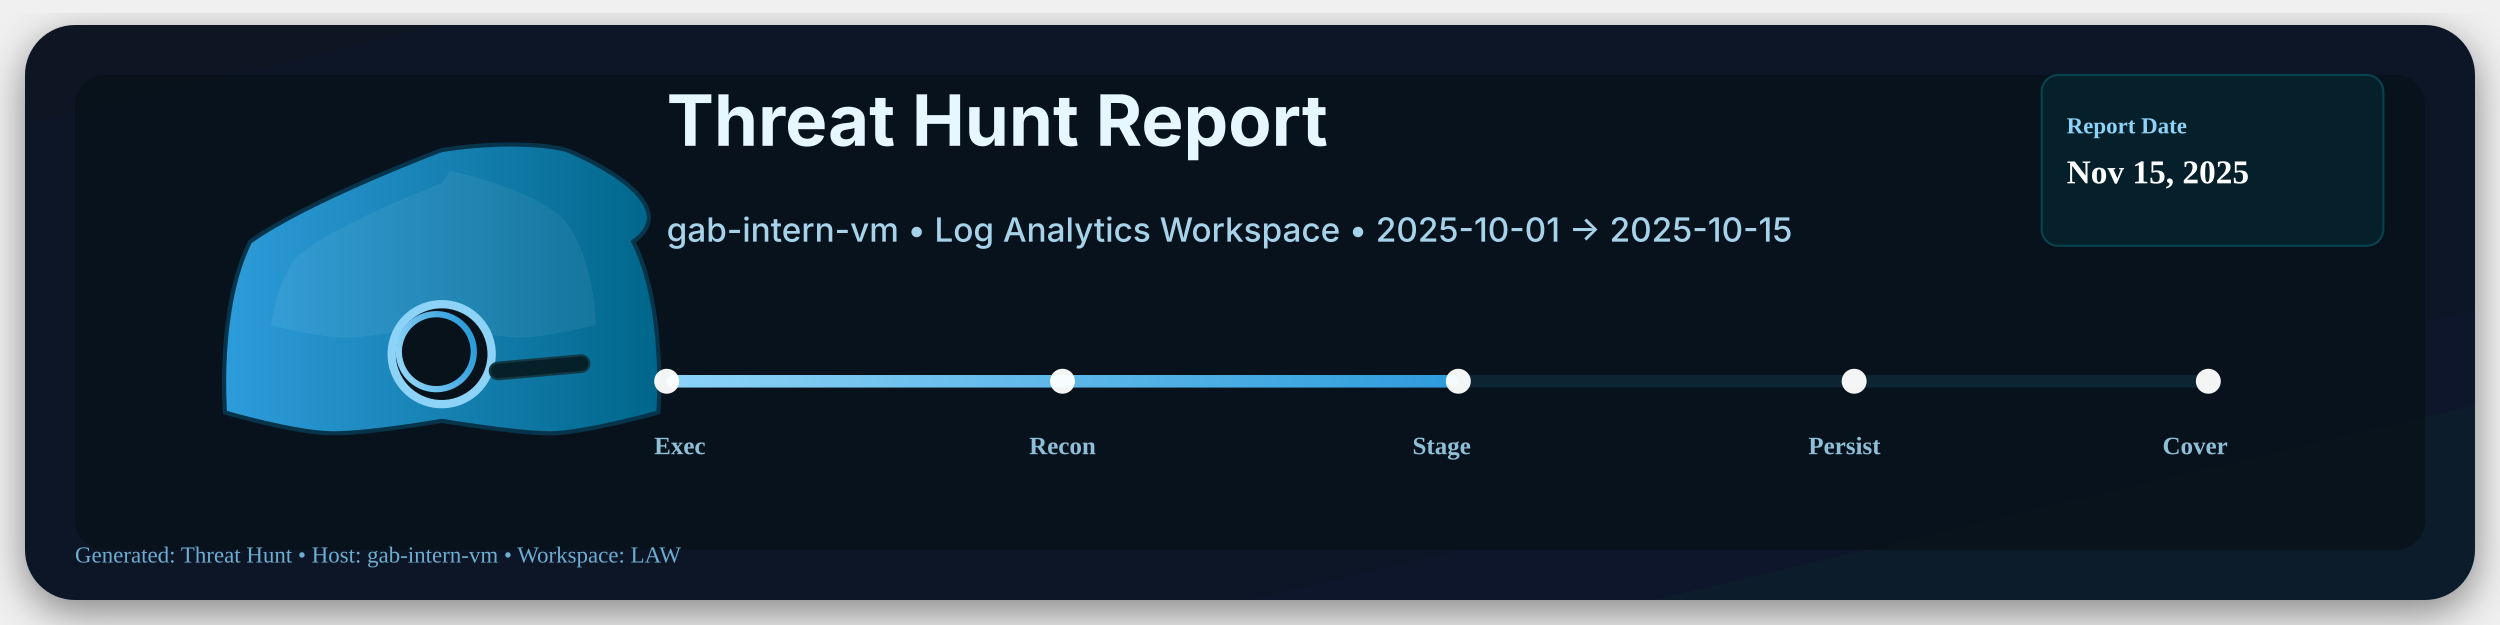
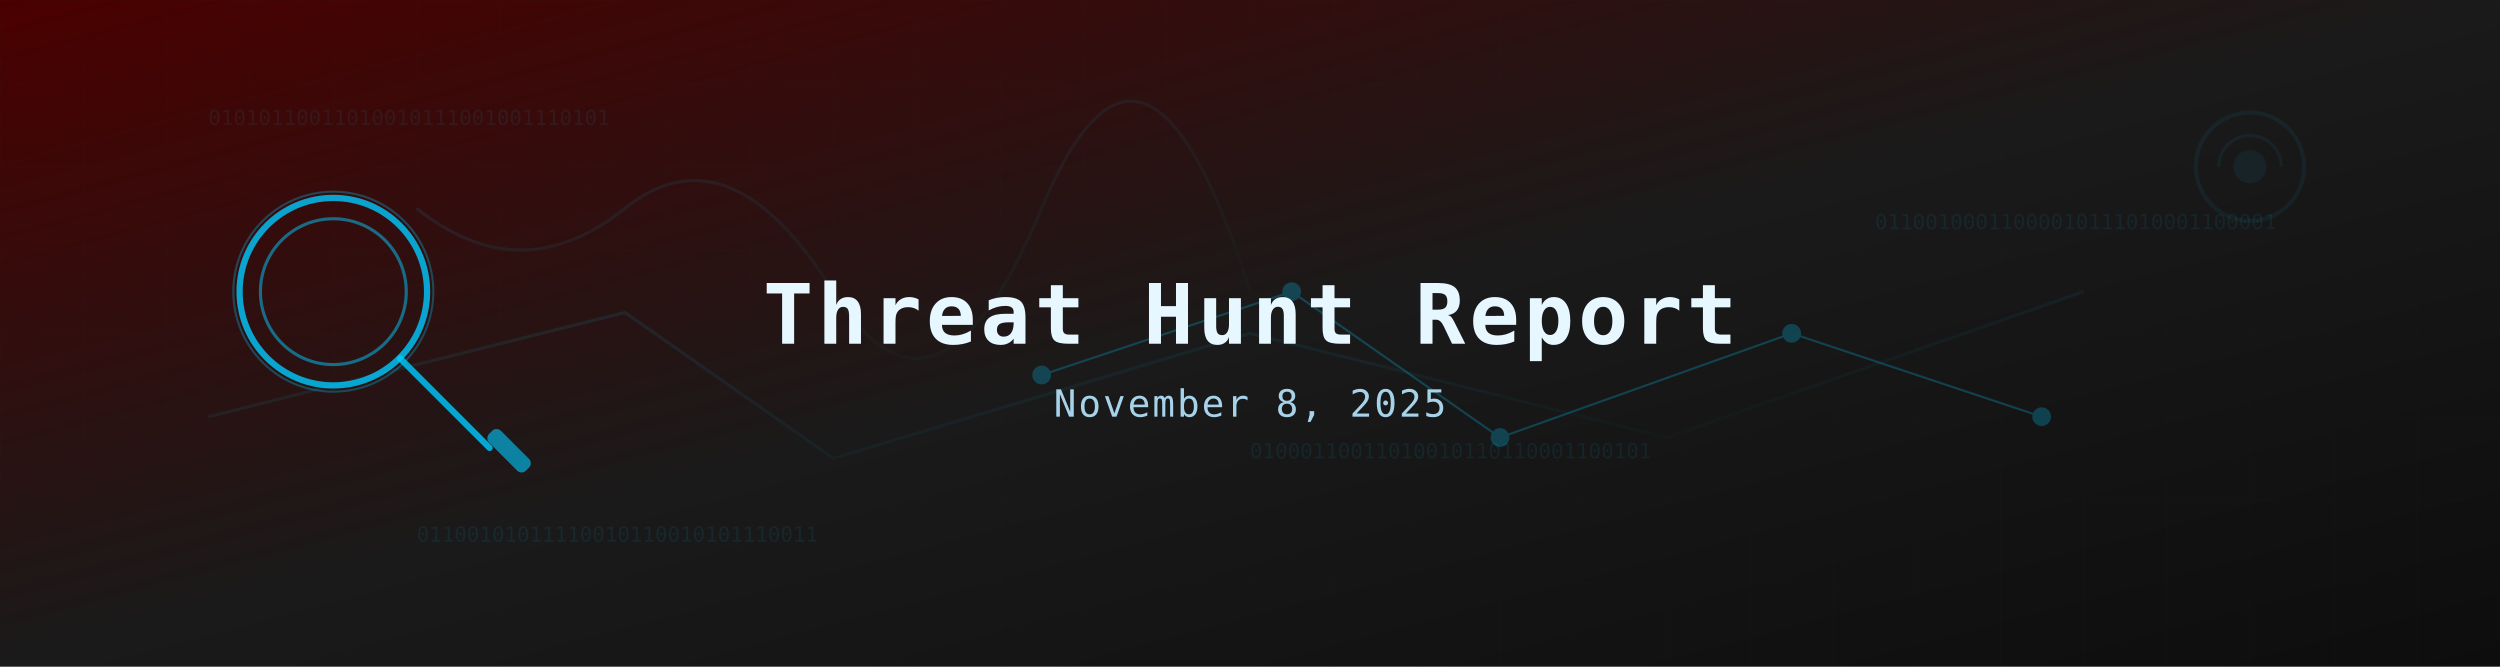
- <svg xmlns="http://www.w3.org/2000/svg" viewBox="0 0 1200 300" width="1200" height="300" role="img" aria-labelledby="title-desc">
+ <svg xmlns="http://www.w3.org/2000/svg" viewBox="0 0 1200 320" width="1200" height="320">
  <defs>
-     <linearGradient id="bgGrad" x1="0" x2="1" y1="0" y2="1">
-       <stop offset="0" stop-color="#0f1724" />
-       <stop offset="1" stop-color="#0b1a2a" />
+     <linearGradient id="bg" x1="0" y1="0" x2="1" y2="1">
+       <stop offset="0%" stop-color="#4B0000" />
+       <stop offset="50%" stop-color="#1A1A1A" />
+       <stop offset="100%" stop-color="#0D0D0D" />
    </linearGradient>
-     <linearGradient id="shieldGrad" x1="0" x2="1">
-       <stop offset="0" stop-color="#2d9cdb" />
-       <stop offset="1" stop-color="#00668a" />
+     <pattern id="grid" width="40" height="40" patternUnits="userSpaceOnUse">
+       <path d="M40 0H0V40" fill="none" stroke="#2a2a2a" stroke-width="0.5" opacity="0.15" />
+     </pattern>
+     <linearGradient id="circuit" x1="0" y1="0" x2="1" y2="1">
+       <stop offset="0%" stop-color="#00C9FF" stop-opacity="0.3" />
+       <stop offset="100%" stop-color="#00C9FF" stop-opacity="0" />
    </linearGradient>
-     <linearGradient id="accent" x1="0" x2="1">
-       <stop offset="0" stop-color="#8dd3f7" />
-       <stop offset="1" stop-color="#2d9cdb" />
-     </linearGradient>
-     <filter id="softShadow" x="-50%" y="-50%" width="200%" height="200%">
-       <feDropShadow dx="0" dy="6" stdDeviation="10" flood-color="#000" flood-opacity="0.45" />
-     </filter>
-     <clipPath id="roundClip">
-       <rect x="24" y="24" width="1152" height="252" rx="18" ry="18" />
-     </clipPath>
  </defs>
-   <rect x="12" y="12" width="1176" height="276" rx="24" fill="url(#bgGrad)" filter="url(#softShadow)" />
-   <g clip-path="url(#roundClip)">
-     <rect x="36" y="36" width="1128" height="228" rx="14" fill="#07121a" opacity="0.85" />
+   <rect width="1200" height="320" fill="url(#bg)" />
+   <rect width="1200" height="320" fill="url(#grid)" />
+   <g fill="#00C9FF" font-family="IBM Plex Mono, monospace" font-size="10" opacity="0.08">
+     <text x="100" y="60">01010110011010010111001001110101</text>
+     <text x="900" y="110">01100100011000010111010001100001</text>
+     <text x="200" y="260">01100101011110010110010101110011</text>
+     <text x="600" y="220">01000110011010010110110001100101</text>
  </g>
-   <g transform="translate(72,60)">
-     <path d="M140 12c0 0-64 24-92 44C32 88 36 138 36 138s34 10 52 10 52-6 52-6 36 6 52 6 52-10 52-10 4-50-12-82C260 36 200 12 200 12s-20-6-60 0z" fill="url(#shieldGrad)" stroke="#06344a" stroke-width="2" />
-     <path d="M140 28c0 0-48 18-68 34-10 8-14 34-14 34s22 6 36 6 42-6 42-6 30 6 42 6 36-6 36-6 0-26-12-46c-10-18-58-28-58-28z" fill="rgba(255,255,255,0.06)" />
-     <g transform="translate(140,110) rotate(-20)">
-       <circle cx="0" cy="0" r="24" fill="#07121a" stroke="#8dd3f7" stroke-width="4" />
-       <circle cx="-2" cy="-2" r="18" fill="none" stroke="url(#accent)" stroke-width="3" />
-       <rect x="18" y="18" width="48" height="8" rx="4" ry="4" transform="rotate(15 42 22)" fill="#06202a" stroke="#113a45" stroke-width="1" />
-     </g>
+   <g stroke="url(#circuit)" stroke-width="1.5" fill="none" opacity="0.4">
+     <path d="M100 200 L300 150 L400 220 L600 160 L800 210 L1000 140" />
+     <path d="M200 100 Q250 140, 300 100 T400 140 T500 100 T600 140" />
  </g>
-   <g transform="translate(320,70)" fill="#e6f7ff" font-family="Inter, Roboto, Arial, sans-serif">
-     <text x="0" y="0" font-size="34" font-weight="700">Threat Hunt Report</text>
-     <text x="0" y="46" font-size="16" font-weight="500" fill="#a7d3ea">gab-intern-vm • Log Analytics Workspace • 2025-10-01 → 2025-10-15</text>
+   <g transform="translate(160,140)">
+     <circle cx="0" cy="0" r="45" stroke="#00C9FF" stroke-width="3" fill="none" opacity="0.8" />
+     <circle cx="0" cy="0" r="48" stroke="#00C9FF" stroke-width="1" fill="none" opacity="0.3" />
+     <circle cx="0" cy="0" r="35" fill="none" stroke="#00C9FF" stroke-width="1.5" opacity="0.5" />
+     <line x1="32" y1="32" x2="75" y2="75" stroke="#00C9FF" stroke-width="3" stroke-linecap="round" opacity="0.8" />
+     <rect x="72" y="72" width="25" height="8" rx="3" ry="3" transform="rotate(45 84 76)" fill="#00C9FF" opacity="0.6" />
  </g>
-   <g transform="translate(320,140)">
-     <rect x="0" y="40" width="740" height="6" rx="3" fill="#0b2632" />
-     <rect x="0" y="40" width="380" height="6" rx="3" fill="url(#accent)" />
-     <g fill="#ffffff" opacity="0.95">
-       <circle cx="0" cy="43" r="6" />
-       <circle cx="190" cy="43" r="6" />
-       <circle cx="380" cy="43" r="6" />
-       <circle cx="570" cy="43" r="6" />
-       <circle cx="740" cy="43" r="6" />
-     </g>
-     <g fill="#8fbfd6" font-size="12" font-weight="600">
-       <text x="-6" y="78">Exec</text>
-       <text x="174" y="78">Recon</text>
-       <text x="358" y="78">Stage</text>
-       <text x="548" y="78">Persist</text>
-       <text x="718" y="78">Cover</text>
-     </g>
+   <g stroke="#00C9FF" stroke-width="1" opacity="0.25" fill="none">
+     <circle cx="500" cy="180" r="4" fill="#00C9FF" />
+     <circle cx="620" cy="140" r="4" fill="#00C9FF" />
+     <circle cx="720" cy="210" r="4" fill="#00C9FF" />
+     <circle cx="860" cy="160" r="4" fill="#00C9FF" />
+     <circle cx="980" cy="200" r="4" fill="#00C9FF" />
+     <path d="M500 180 L620 140 L720 210 L860 160 L980 200" />
  </g>
-   <g transform="translate(980,36)">
-     <rect x="0" y="0" width="164" height="82" rx="8" fill="#05202a" stroke="#07424f" stroke-width="1" />
-     <text x="12" y="28" fill="#8dd3f7" font-size="11" font-weight="700">Report Date</text>
-     <text x="12" y="52" fill="#ffffff" font-size="16" font-weight="700">Nov 15, 2025</text>
-   </g>
-   <g transform="translate(36,270)" fill="#6daed0" font-size="11">
-     <text>Generated: Threat Hunt • Host: gab-intern-vm • Workspace: LAW </text>
+   <text x="50%" y="165" text-anchor="middle" fill="#E6F7FF" font-size="40" font-weight="700" font-family="OCR A Std, IBM Plex Mono, monospace" letter-spacing="2px">
+     Threat Hunt Report
+   </text>
+   <text x="50%" y="200" text-anchor="middle" fill="#A7D3EA" font-size="18" font-family="IBM Plex Mono, monospace" letter-spacing="1px">
+     November 8, 2025
+   </text>
+   <g opacity="0.06" transform="translate(1080,80)">
+     <circle cx="0" cy="0" r="26" stroke="#00C9FF" stroke-width="2" fill="none" />
+     <circle cx="0" cy="0" r="8" fill="#00C9FF" />
+     <path d="M-15 0 A15 15 0 0 1 15 0" fill="none" stroke="#00C9FF" stroke-width="1.5" />
  </g>
</svg>
